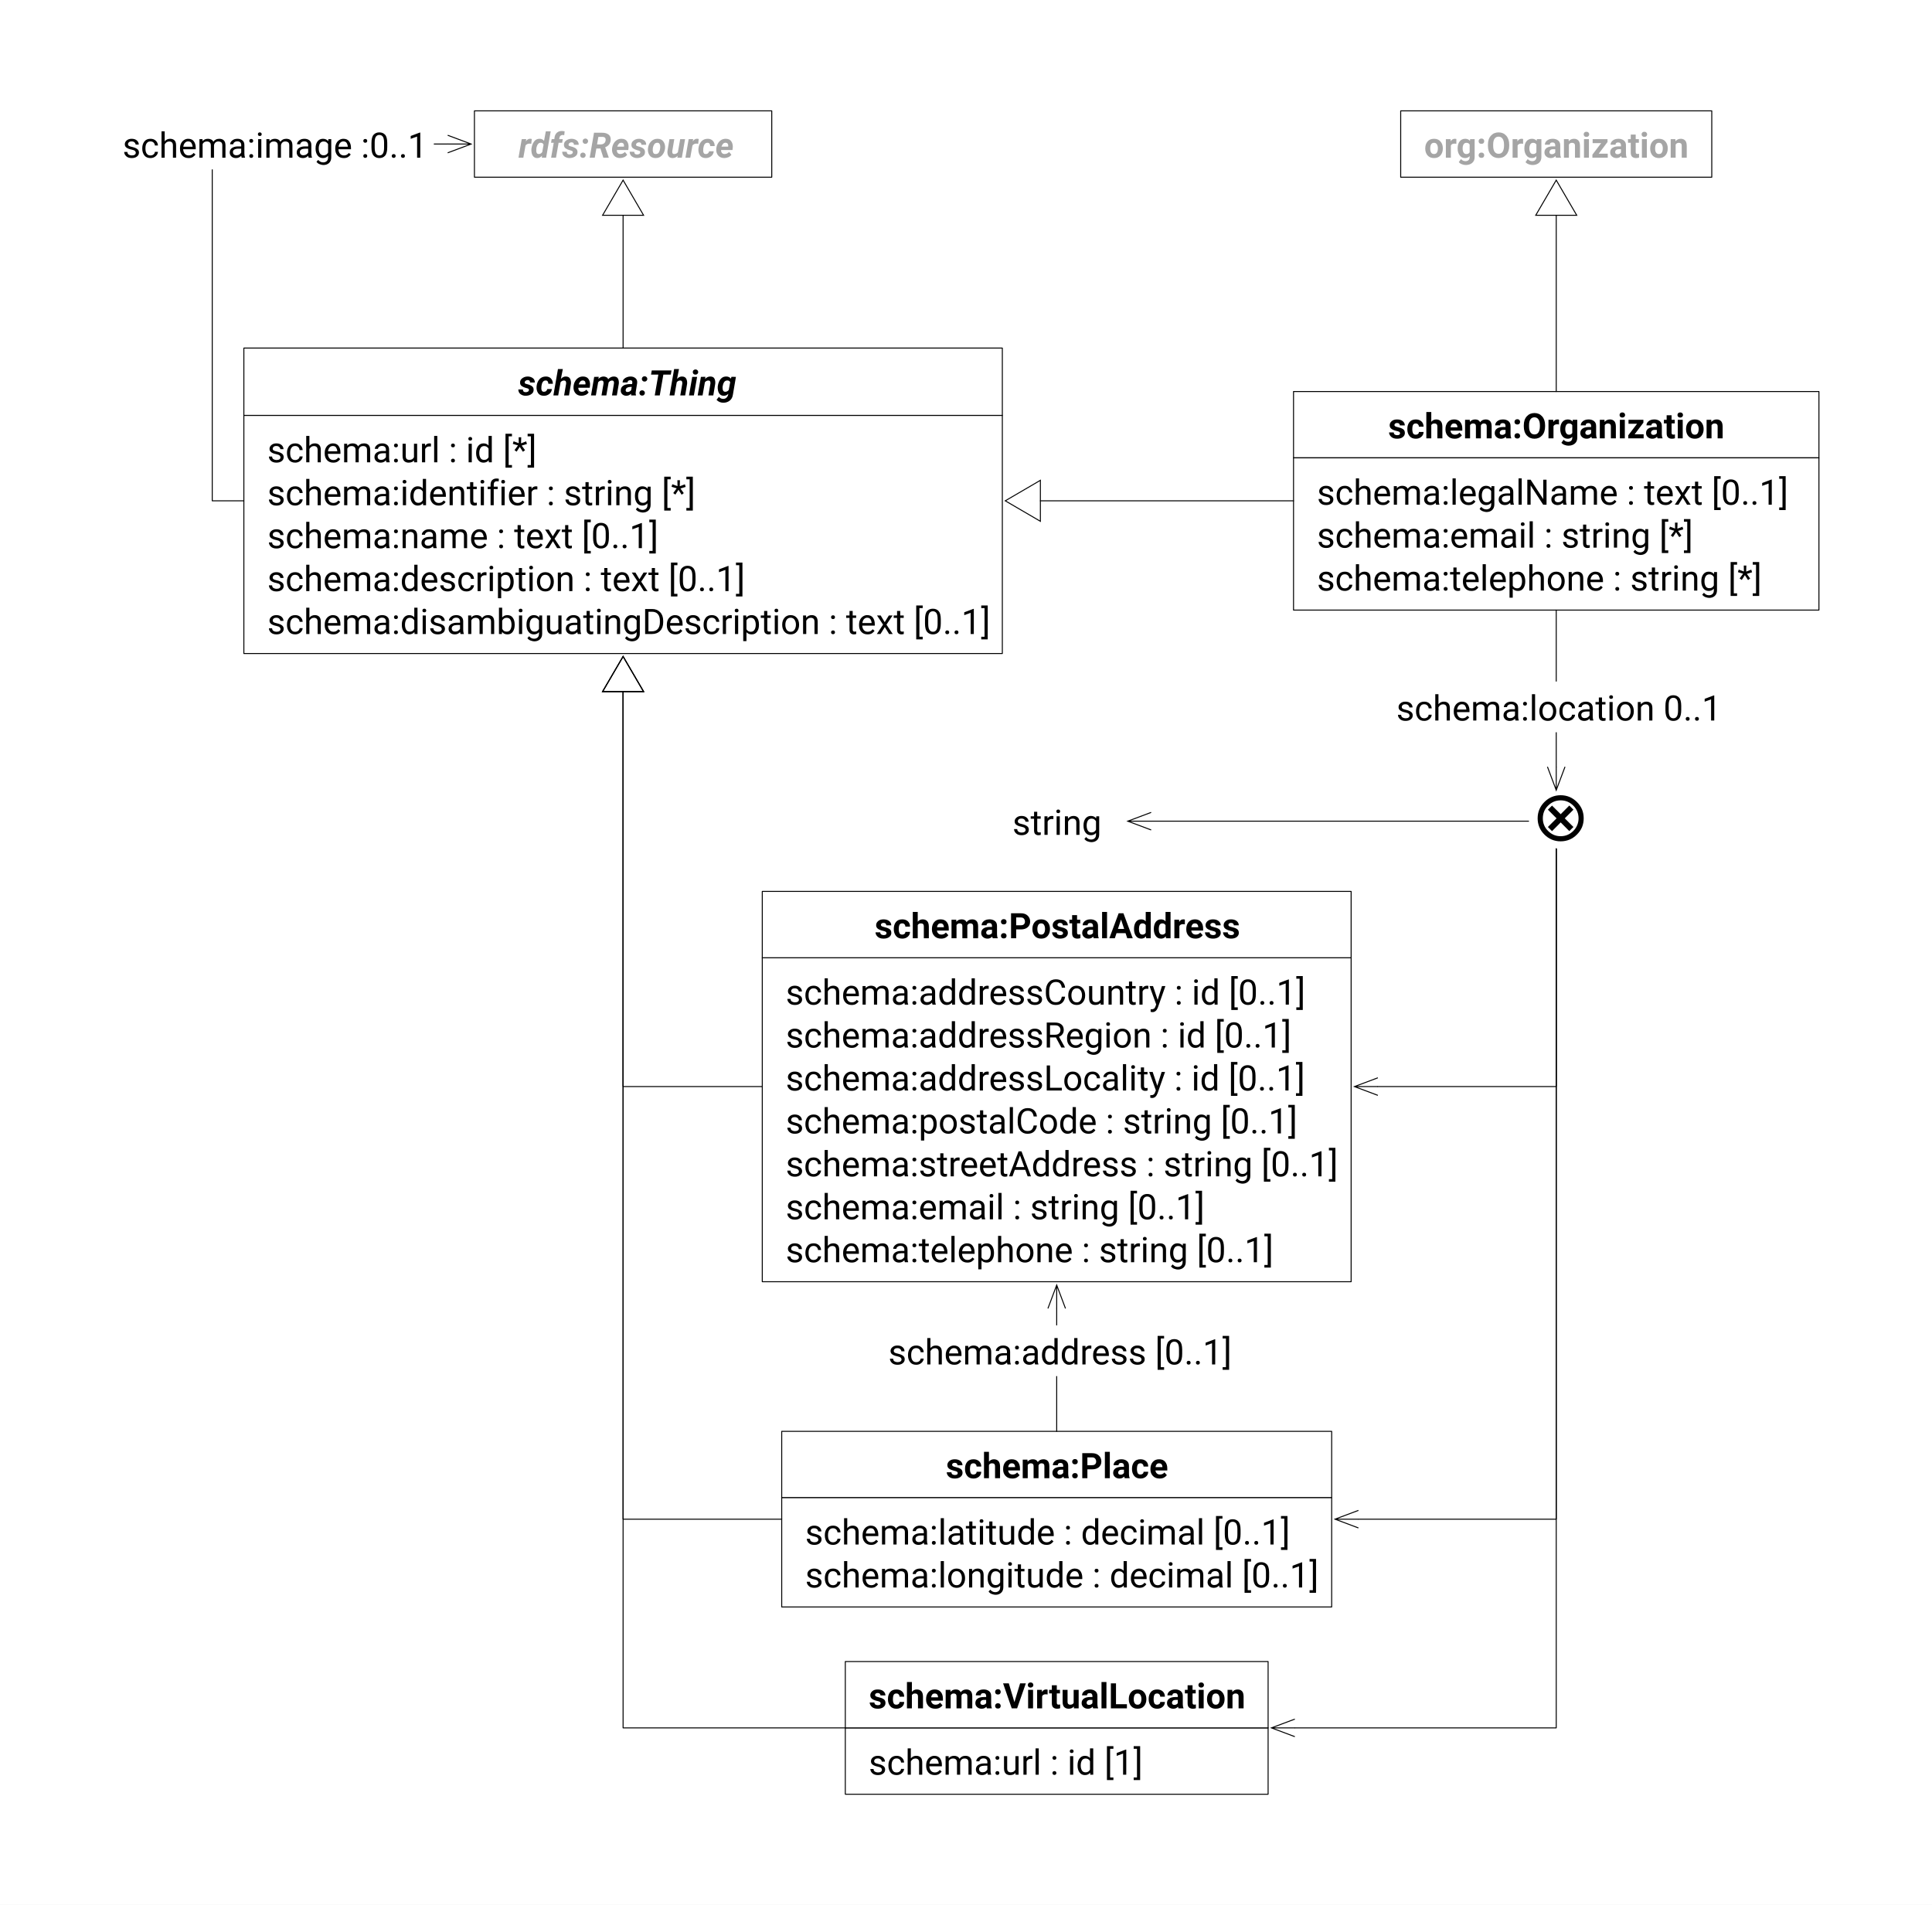
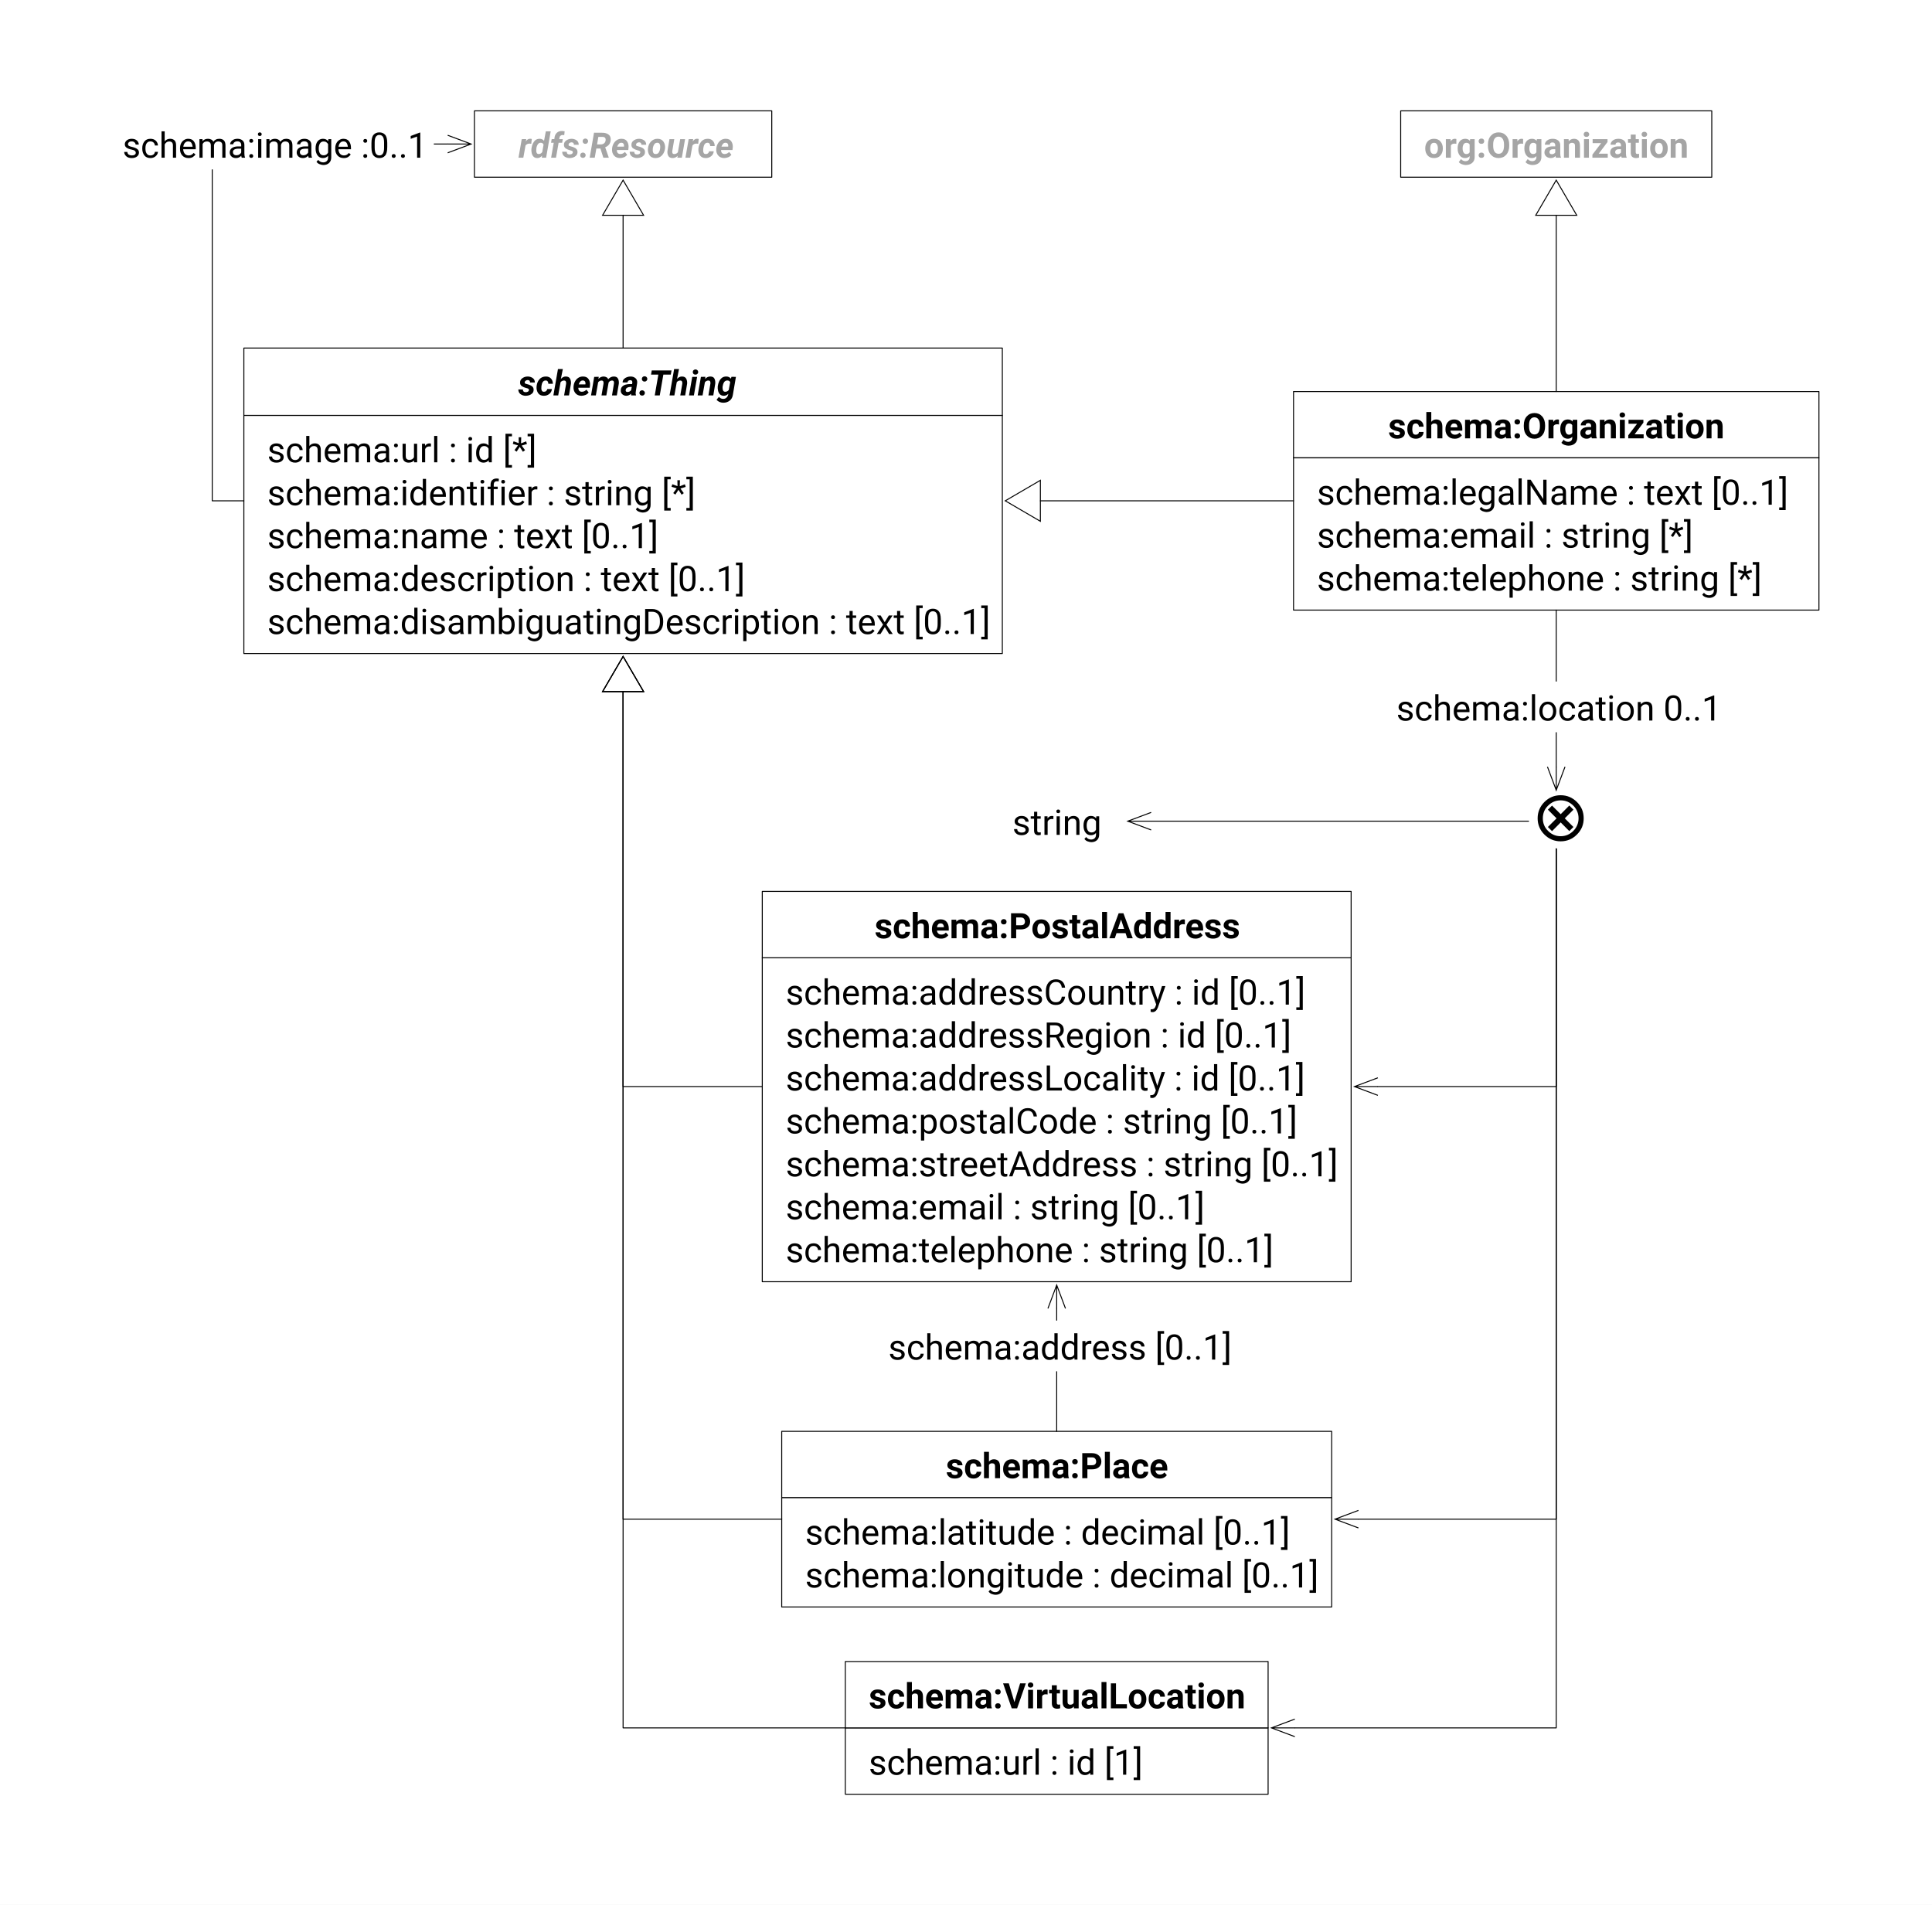
<svg xmlns="http://www.w3.org/2000/svg" xmlns:xlink="http://www.w3.org/1999/xlink" version="1.1" viewBox="-7 -61 495 488" width="495" height="488">
  <defs>
    <marker orient="auto" overflow="visible" markerUnits="strokeWidth" id="UMLInheritance_Marker" stroke-linejoin="miter" stroke-miterlimit="10" viewBox="-1 -22 38 44" markerWidth="38" markerHeight="44" color="black">
      <g>
        <path d="M 36 0 L 0 -21 L 0 21 Z" fill="none" stroke="currentColor" stroke-width="1" />
      </g>
    </marker>
    <marker orient="auto" overflow="visible" markerUnits="strokeWidth" id="StickArrow_Marker" stroke-linejoin="miter" stroke-miterlimit="10" viewBox="-1 -10 26 20" markerWidth="26" markerHeight="20" color="black">
      <g>
        <path d="M 24 0 L 0 0 M 0 -9 L 24 0 L 0 9" fill="none" stroke="currentColor" stroke-width="1" />
      </g>
    </marker>
  </defs>
-   <g id="things" stroke="none" fill="none" fill-opacity="1" stroke-opacity="1" stroke-dasharray="none">
+   <g id="things" stroke-dasharray="none" fill="none" stroke="none" fill-opacity="1" stroke-opacity="1">
    <rect fill="white" x="-7" y="-61" width="495" height="488" />
    <g id="things_Layer_1">
      <g id="Group_358">
        <g id="Graphic_360">
          <a xlink:href="https://schema.org/Thing">
            <rect x="55.479" y="28.177" width="194.329" height="17.261" fill="white" />
            <rect x="55.479" y="28.177" width="194.329" height="17.261" stroke="black" stroke-linecap="round" stroke-linejoin="round" stroke-width=".25" />
            <text transform="translate(125.7508 31.3077)" fill="black">
              <tspan font-family="Roboto" font-style="italic" font-weight="bold" font-size="9" fill="black" x="0" y="9">schema:Thing
                            </tspan>
            </text>
          </a>
        </g>
        <g id="Graphic_359">
          <rect x="55.479" y="45.438" width="194.329" height="61" fill="white" />
          <rect x="55.479" y="45.438" width="194.329" height="61" stroke="black" stroke-linecap="round" stroke-linejoin="round" stroke-width=".25" />
          <text transform="translate(61.47862 48.43823)" fill="black">
            <tspan font-family="Roboto" font-size="9" fill="black" x="0" y="9">schema:url : id [*]</tspan>
            <tspan font-family="Roboto" font-size="9" fill="black" x="0" y="20">schema:identifier : string
                            [*]
                        </tspan>
            <tspan font-family="Roboto" font-size="9" fill="black" x="0" y="31">schema:name : text [0..1]
                        </tspan>
            <tspan font-family="Roboto" font-size="9" fill="black" x="0" y="42">schema:description : text
                            [0..1]
                        </tspan>
            <tspan font-family="Roboto" font-size="9" fill="black" x="0" y="53">
                            schema:disambiguatingDescription : text [0..1]
                        </tspan>
          </text>
        </g>
      </g>
      <g id="Group_356">
        <g id="Graphic_357">
          <a xlink:href="resources.svg">
            <rect x="114.554" y="-32.598" width="76.179" height="17" fill="white" />
            <rect x="114.554" y="-32.598" width="76.179" height="17" stroke="black" stroke-linecap="round" stroke-linejoin="round" stroke-width=".25" />
            <text transform="translate(120.5537 -29.59842)" fill="#a5a5a5">
              <tspan font-family="Roboto" font-style="italic" font-weight="bold" font-size="9" fill="#a5a5a5" x="5.276" y="9">rdfs:Resource
                            </tspan>
            </text>
          </a>
        </g>
      </g>
      <g id="Line_355">
        <line x1="152.643" y1="28.177" x2="152.643" y2="-5.848" marker-end="url(#UMLInheritance_Marker)" stroke="black" stroke-linecap="round" stroke-linejoin="round" stroke-width=".25" />
      </g>
      <g id="Group_352">
        <g id="Graphic_354">
          <a xlink:href="https://schema.org/Organization">
            <rect x="324.416" y="39.308" width="134.616" height="17" fill="white" />
            <rect x="324.416" y="39.308" width="134.616" height="17" stroke="black" stroke-linecap="round" stroke-linejoin="round" stroke-width=".25" />
            <text transform="translate(348.6463 42.3077)" fill="black">
              <tspan font-family="Roboto" font-weight="bold" font-size="9" fill="black" x="0" y="9">
                                schema:Organization
                            </tspan>
            </text>
          </a>
        </g>
        <g id="Graphic_353">
          <rect x="324.416" y="56.308" width="134.616" height="39" fill="white" />
          <rect x="324.416" y="56.308" width="134.616" height="39" stroke="black" stroke-linecap="round" stroke-linejoin="round" stroke-width=".25" />
          <text transform="translate(330.4156 59.3077)" fill="black">
            <tspan font-family="Roboto" font-size="9" fill="black" x="0" y="9">schema:legalName : text
                            [0..1]
                        </tspan>
            <tspan font-family="Roboto" font-size="9" fill="black" x="0" y="20">schema:email : string [*]
                        </tspan>
            <tspan font-family="Roboto" font-size="9" fill="black" x="0" y="31">schema:telephone : string
                            [*]
                        </tspan>
          </text>
        </g>
      </g>
      <g id="Line_351">
        <line x1="324.416" y1="67.308" x2="259.558" y2="67.308" marker-end="url(#UMLInheritance_Marker)" stroke="black" stroke-linecap="round" stroke-linejoin="round" stroke-width=".25" />
      </g>
      <g id="Group_349">
        <g id="Graphic_350">
          <a xlink:href="agents.svg">
            <rect x="351.873" y="-32.598" width="79.702" height="17" fill="white" />
            <rect x="351.873" y="-32.598" width="79.702" height="17" stroke="black" stroke-linecap="round" stroke-linejoin="round" stroke-width=".25" />
            <text transform="translate(357.8727 -29.59842)" fill="#a5a5a5">
              <tspan font-family="Roboto" font-weight="bold" font-size="9" fill="#a5a5a5" x="0" y="9">
                                org:Organization
                            </tspan>
            </text>
          </a>
        </g>
      </g>
      <g id="Line_348">
        <line x1="391.724" y1="39.308" x2="391.724" y2="-5.848" marker-end="url(#UMLInheritance_Marker)" stroke="black" stroke-linecap="round" stroke-linejoin="round" stroke-width=".25" />
      </g>
      <g id="Group_345">
        <g id="Graphic_347">
          <a xlink:href="https://schema.org/Place">
            <rect x="193.284" y="305.717" width="140.909" height="17" fill="white" />
            <rect x="193.284" y="305.717" width="140.909" height="17" stroke="black" stroke-linecap="round" stroke-linejoin="round" stroke-width=".25" />
            <text transform="translate(235.3173 308.7165)" fill="black">
              <tspan font-family="Roboto" font-weight="bold" font-size="9" fill="black" x="0" y="9">
                                schema:Place
                            </tspan>
            </text>
          </a>
        </g>
        <g id="Graphic_346">
          <rect x="193.284" y="322.717" width="140.909" height="28" fill="white" />
          <rect x="193.284" y="322.717" width="140.909" height="28" stroke="black" stroke-linecap="round" stroke-linejoin="round" stroke-width=".25" />
          <text transform="translate(199.2843 325.7165)" fill="black">
            <tspan font-family="Roboto" font-size="9" fill="black" x="0" y="9">schema:latitude : decimal
                            [0..1]
                        </tspan>
            <tspan font-family="Roboto" font-size="9" fill="black" x="0" y="20">schema:longitude : decimal
                            [0..1]
                        </tspan>
          </text>
        </g>
      </g>
      <g id="Group_342">
        <g id="Graphic_344">
          <rect x="188.303" y="184.386" width="150.872" height="83" fill="white" />
          <rect x="188.303" y="184.386" width="150.872" height="83" stroke="black" stroke-linecap="round" stroke-linejoin="round" stroke-width=".25" />
          <text transform="translate(194.3031 187.3858)" fill="black">
            <tspan font-family="Roboto" font-size="9" fill="black" x="0" y="9">schema:addressCountry : id
                            [0..1]
                        </tspan>
            <tspan font-family="Roboto" font-size="9" fill="black" x="0" y="20">schema:addressRegion : id
                            [0..1]
                        </tspan>
            <tspan font-family="Roboto" font-size="9" fill="black" x="0" y="31">schema:addressLocality : id
                            [0..1]
                        </tspan>
            <tspan font-family="Roboto" font-size="9" fill="black" x="0" y="42">schema:postalCode : string
                            [0..1]
                        </tspan>
            <tspan font-family="Roboto" font-size="9" fill="black" x="0" y="53">schema:streetAddress :
                            string [0..1]
                        </tspan>
            <tspan font-family="Roboto" font-size="9" fill="black" x="0" y="64">schema:email : string
                            [0..1]
                        </tspan>
            <tspan font-family="Roboto" font-size="9" fill="black" x="0" y="75">schema:telephone : string
                            [0..1]
                        </tspan>
          </text>
        </g>
        <g id="Graphic_343">
          <a xlink:href="https://schema.org/PostalAddress">
            <rect x="188.303" y="167.386" width="150.872" height="17" fill="white" />
            <rect x="188.303" y="167.386" width="150.872" height="17" stroke="black" stroke-linecap="round" stroke-linejoin="round" stroke-width=".25" />
            <text transform="translate(217.0712 170.3858)" fill="black">
              <tspan font-family="Roboto" font-weight="bold" font-size="9" fill="black" x="0" y="9">
                                schema:PostalAddress
                            </tspan>
            </text>
          </a>
        </g>
      </g>
      <g id="Group_339">
        <g id="Graphic_341">
          <rect x="209.575" y="381.691" width="108.328" height="17" fill="white" />
          <rect x="209.575" y="381.691" width="108.328" height="17" stroke="black" stroke-linecap="round" stroke-linejoin="round" stroke-width=".25" />
          <text transform="translate(215.5748 384.6913)" fill="black">
            <tspan font-family="Roboto" font-size="9" fill="black" x="0" y="9">schema:url : id [1]</tspan>
          </text>
        </g>
        <g id="Graphic_340">
          <a xlink:href="https://schema.org/VirtualLocation">
            <rect x="209.575" y="364.691" width="108.328" height="17" fill="white" />
            <rect x="209.575" y="364.691" width="108.328" height="17" stroke="black" stroke-linecap="round" stroke-linejoin="round" stroke-width=".25" />
            <text transform="translate(215.5748 367.6913)" fill="black">
              <tspan font-family="Roboto" font-weight="bold" font-size="9" fill="black" x="0" y="9">
                                schema:VirtualLocation
                            </tspan>
            </text>
          </a>
        </g>
      </g>
      <g id="Line_338">
        <line x1="263.739" y1="305.717" x2="263.739" y2="274.236" marker-end="url(#StickArrow_Marker)" stroke="black" stroke-linecap="round" stroke-linejoin="round" stroke-width=".25" />
      </g>
      <g id="Graphic_337">
-         <rect x="217.593" y="278.569" width="92.291" height="13" fill="white" />
-         <text transform="translate(220.5934 279.5692)" fill="black">
+         <rect x="217.593" y="277.336" width="92.291" height="13" fill="white" />
+         <text transform="translate(220.5934 278.3358)" fill="black">
          <tspan font-family="Roboto" font-size="9" fill="black" x="0" y="9">schema:address [0..1]</tspan>
        </text>
      </g>
      <g id="Line_336">
        <line x1="391.724" y1="95.308" x2="391.724" y2="135.453" marker-end="url(#StickArrow_Marker)" stroke="black" stroke-linecap="round" stroke-linejoin="round" stroke-width=".25" />
      </g>
      <g id="Graphic_335">
        <rect x="347.753" y="113.608" width="87.94" height="13" fill="white" />
        <text transform="translate(350.7535 114.6076)" fill="black">
          <tspan font-family="Roboto" font-size="9" fill="black" x="0" y="9">schema:location 0..1</tspan>
        </text>
      </g>
      <g id="Line_331">
        <path d="M 188.303 217.386 L 152.643 217.386 L 152.643 116.188" marker-end="url(#UMLInheritance_Marker)" stroke="black" stroke-linecap="round" stroke-linejoin="round" stroke-width=".25" />
      </g>
      <g id="Line_330">
        <path d="M 209.575 381.691 L 152.643 381.691 L 152.643 116.188" marker-end="url(#UMLInheritance_Marker)" stroke="black" stroke-linecap="round" stroke-linejoin="round" stroke-width=".25" />
      </g>
      <g id="Line_329">
        <path d="M 193.284 328.216 L 152.643 328.216 L 152.643 116.188" marker-end="url(#UMLInheritance_Marker)" stroke="black" stroke-linecap="round" stroke-linejoin="round" stroke-width=".25" />
      </g>
      <g id="Line_322">
        <path d="M 55.479 67.308 L 47.379 67.308 L 47.379 -24.098 L 107.704 -24.098" marker-end="url(#StickArrow_Marker)" stroke="black" stroke-linecap="round" stroke-linejoin="round" stroke-width=".25" />
      </g>
      <g id="Graphic_321">
        <rect x="21.402" y="-30.598" width="82.75" height="13" fill="white" />
        <text transform="translate(24.40158 -29.59843)" fill="black">
          <tspan font-family="Roboto" font-size="9" fill="black" x="0" y="9">schema:image :0..1</tspan>
        </text>
      </g>
      <g id="Graphic_365">
        <text transform="translate(252.3878 143.8898)" fill="black">
          <tspan font-family="Roboto" font-size="9" fill="black" x="0" y="9">string</tspan>
        </text>
      </g>
      <g id="Line_366">
        <line x1="384.637" y1="149.39" x2="287.94" y2="149.39" marker-end="url(#StickArrow_Marker)" stroke="black" stroke-linecap="round" stroke-linejoin="round" stroke-width=".25" />
      </g>
      <g id="Line_368">
        <path d="M 391.724 156.476 L 391.724 217.386 L 346.025 217.386" marker-end="url(#StickArrow_Marker)" stroke="black" stroke-linecap="round" stroke-linejoin="round" stroke-width=".25" />
      </g>
      <g id="Line_369">
        <path d="M 391.724 156.476 L 391.724 328.217 L 341.043 328.217" marker-end="url(#StickArrow_Marker)" stroke="black" stroke-linecap="round" stroke-linejoin="round" stroke-width=".25" />
      </g>
      <g id="Line_370">
        <path d="M 391.724 156.476 L 391.724 381.691 L 324.753 381.691" marker-end="url(#StickArrow_Marker)" stroke="black" stroke-linecap="round" stroke-linejoin="round" stroke-width=".25" />
      </g>
      <g id="Graphic_371">
        <text transform="translate(385.3209 142.3031)" fill="black">
          <tspan font-family="Apple Symbols" font-size="18" fill="black" x="0" y="12">⊗</tspan>
        </text>
      </g>
    </g>
  </g>
</svg>
